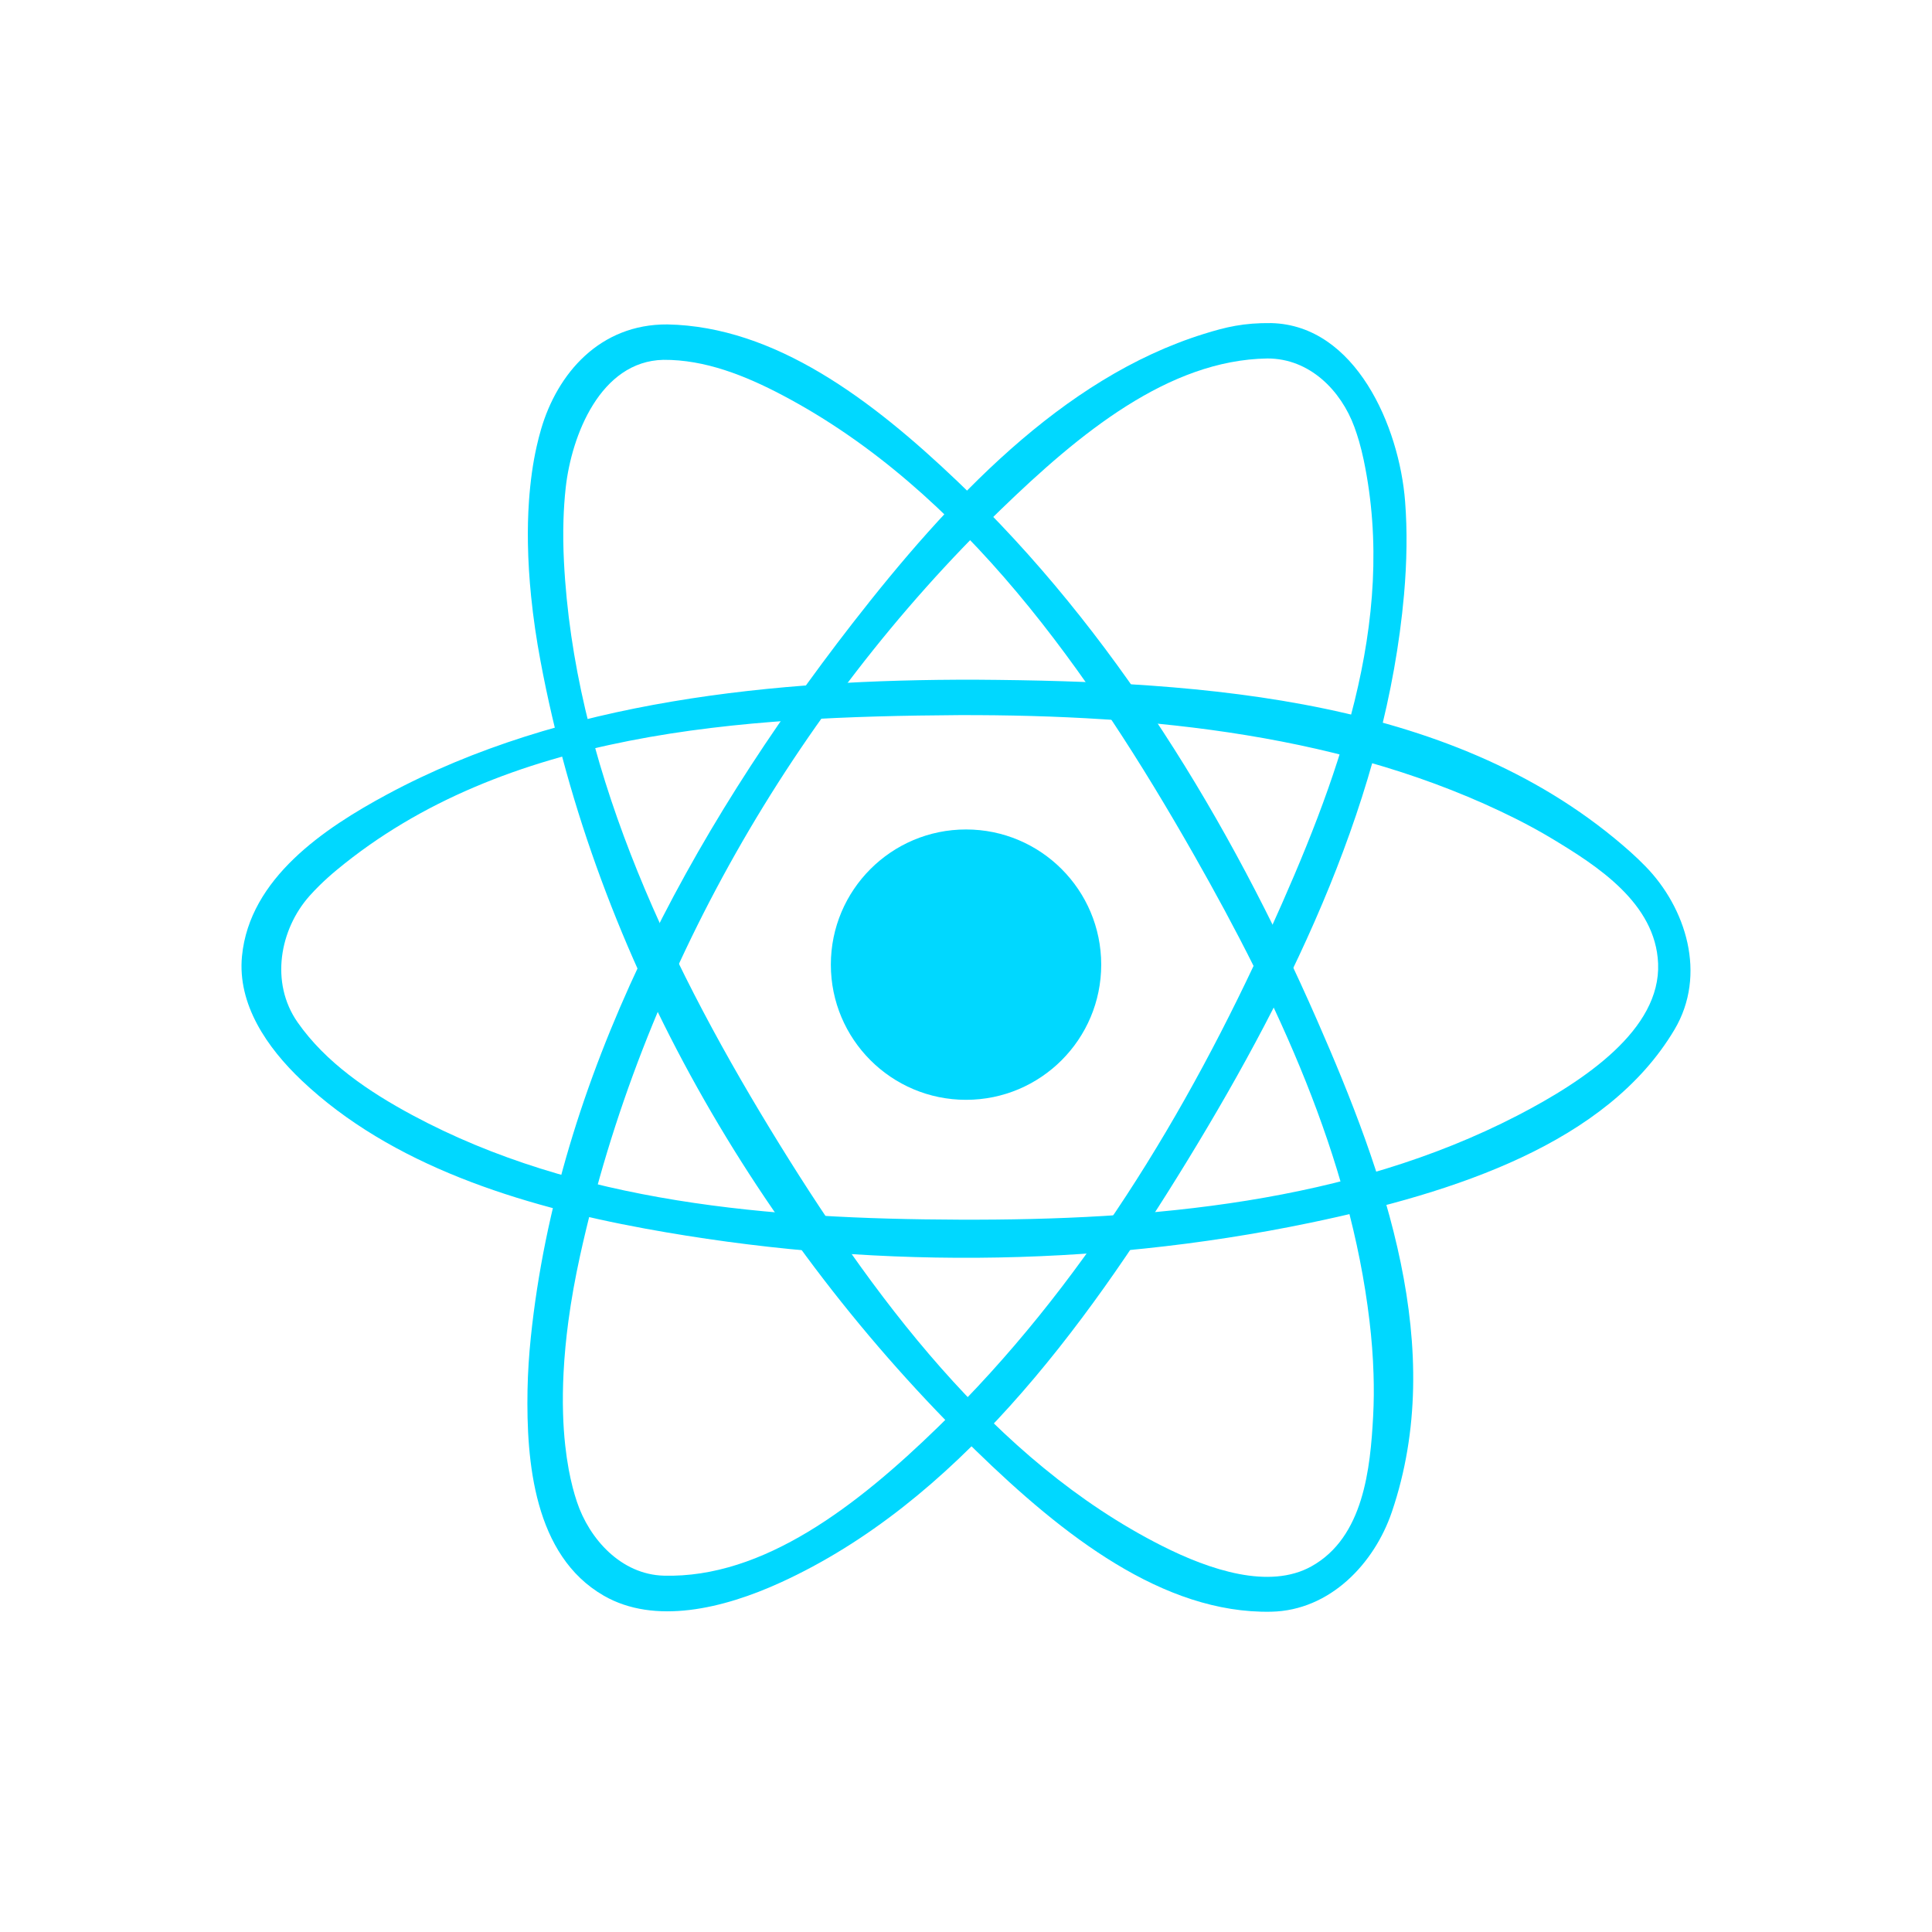
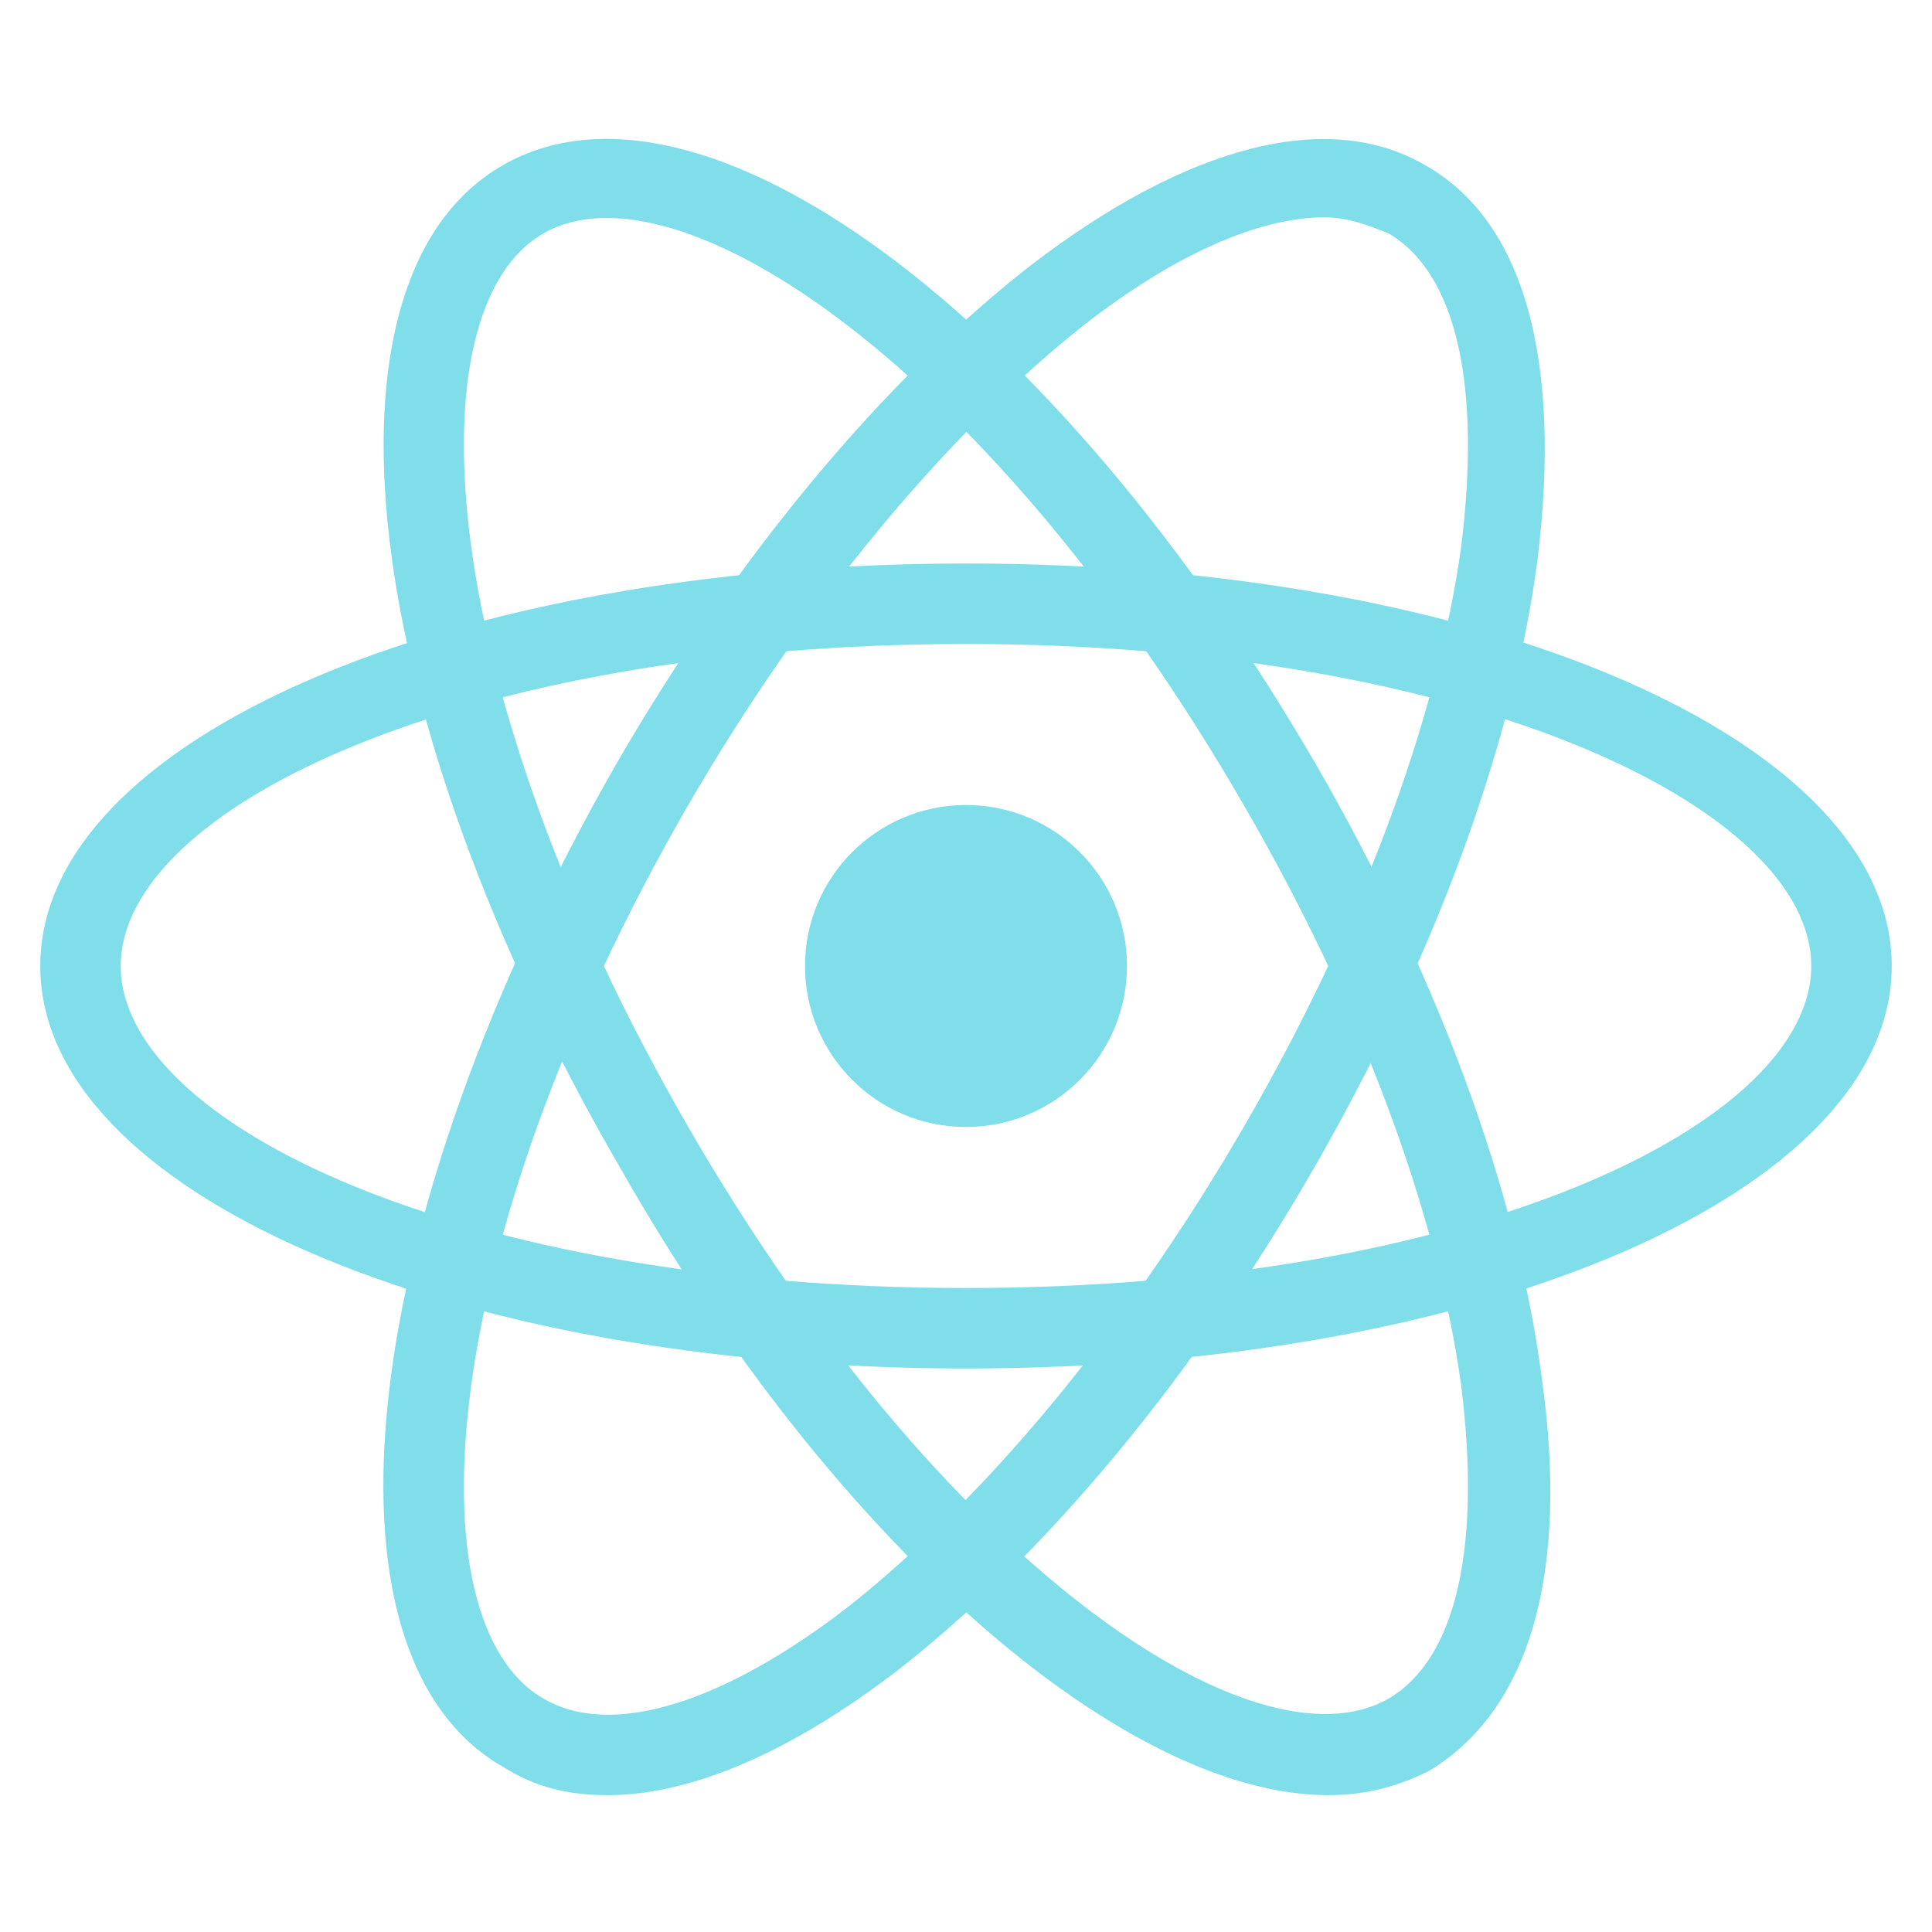
- <svg xmlns="http://www.w3.org/2000/svg" width="800px" height="800px" viewBox="0 0 64 64" version="1.1" xml:space="preserve" style="fill-rule:evenodd;clip-rule:evenodd;stroke-linejoin:round;stroke-miterlimit:2;">
-   <rect id="Icons" x="-1088" y="-64" width="1280" height="800" style="fill:none;" />
-   <g id="Icons1">
-     <g id="Strike">
- 
- </g>
-     <g id="H1">
- 
- </g>
-     <g id="H2">
- 
- </g>
-     <g id="H3">
- 
- </g>
-     <g id="list-ul">
- 
- </g>
-     <g id="hamburger-1">
- 
- </g>
-     <g id="hamburger-2">
- 
- </g>
-     <g id="list-ol">
- 
- </g>
-     <g id="list-task">
- 
- </g>
-     <g id="trash">
- 
- </g>
-     <g id="vertical-menu">
- 
- </g>
-     <g id="horizontal-menu">
- 
- </g>
-     <g id="sidebar-2">
- 
- </g>
-     <g id="Pen">
- 
- </g>
-     <g id="Pen1">
- 
- </g>
-     <g id="clock">
- 
- </g>
-     <g id="external-link">
- 
- </g>
-     <g id="hr">
- 
- </g>
-     <g id="info">
- 
- </g>
-     <g id="warning">
- 
- </g>
-     <g id="plus-circle">
- 
- </g>
-     <g id="minus-circle">
- 
- </g>
-     <g id="vue">
- 
- </g>
-     <g id="cog">
- 
- </g>
-     <g id="logo">
- 
- </g>
-     <g id="radio-check">
- 
- </g>
-     <g id="eye-slash">
- 
- </g>
-     <g id="eye">
- 
- </g>
-     <g id="toggle-off">
- 
- </g>
-     <g id="shredder">
- 
- </g>
-     <g id="spinner--loading--dots-">
- 
- </g>
-     <g id="react">
-       <circle cx="32.001" cy="31.955" r="4.478" style="fill:#00d8ff;" />
-       <path d="M32.33,22.516c7.635,0.052 15.965,0.609 21.683,5.708c0.168,0.15 0.33,0.306 0.488,0.467c1.349,1.375 2.054,3.595 0.965,5.422c-2.234,3.751 -7.23,5.387 -12.067,6.394c-7.234,1.506 -14.798,1.518 -22.029,0.192c-4.161,-0.764 -8.416,-2.103 -11.373,-4.904c-1.151,-1.09 -2.135,-2.524 -1.981,-4.12c0.25,-2.582 2.727,-4.239 4.812,-5.361c5.791,-3.116 12.847,-3.813 19.502,-3.798Zm-0.554,1.173c-7.224,0.049 -15.043,0.51 -20.621,5.129c-0.195,0.161 -0.383,0.33 -0.564,0.507c-0.117,0.114 -0.23,0.233 -0.339,0.355c-0.979,1.1 -1.316,2.867 -0.392,4.188c0.93,1.329 2.342,2.288 3.796,3.07c5.438,2.924 11.864,3.443 18.129,3.465c6.343,0.023 12.884,-0.555 18.487,-3.452c2.232,-1.155 4.744,-2.851 4.655,-5.035c-0.082,-2.004 -2.036,-3.242 -3.499,-4.126c-0.396,-0.239 -0.803,-0.46 -1.216,-0.668c-5.562,-2.787 -12.08,-3.447 -18.436,-3.433Z" style="fill:#00d8ff;" />
-       <path d="M42.115,10.703c2.793,0.071 4.24,3.429 4.431,5.909c0.038,0.493 0.052,0.988 0.046,1.483c-0.006,0.536 -0.035,1.072 -0.082,1.606c-0.589,6.612 -3.608,12.909 -7.163,18.724c-3.477,5.688 -7.717,11.36 -13.485,13.996c-1.907,0.872 -4.175,1.41 -5.863,0.437c-2.314,-1.333 -2.567,-4.451 -2.524,-6.816c0.011,-0.581 0.049,-1.162 0.109,-1.741c0.889,-8.56 5.228,-16.669 10.658,-23.655c3.168,-4.076 6.937,-8.119 11.632,-9.583c0.739,-0.231 1.326,-0.371 2.241,-0.36Zm-0.134,1.172c-3.279,0.052 -6.223,2.482 -8.83,5.007c-6.854,6.637 -11.905,15.464 -13.937,24.721c-0.157,0.717 -0.289,1.439 -0.386,2.166c-0.075,0.563 -0.13,1.129 -0.159,1.697c-0.023,0.452 -0.031,0.905 -0.017,1.358c0.01,0.354 0.033,0.708 0.072,1.06c0.029,0.269 0.068,0.537 0.117,0.803c0.037,0.197 0.08,0.393 0.13,0.588c0.041,0.158 0.087,0.315 0.139,0.471c0.409,1.233 1.463,2.411 2.878,2.45c3.301,0.09 6.409,-2.317 9.096,-4.933c4.717,-4.591 8.232,-10.36 10.978,-16.424c2.216,-4.896 4.243,-10.218 3.111,-15.607c-0.043,-0.204 -0.093,-0.406 -0.15,-0.606c-0.047,-0.163 -0.1,-0.324 -0.158,-0.483c-0.44,-1.199 -1.475,-2.271 -2.884,-2.268Z" style="fill:#00d8ff;" />
-       <path d="M22.109,10.747c3.564,0.069 6.765,2.488 9.607,5.197c5.186,4.943 9.011,11.231 11.913,17.849c2.248,5.127 4.316,10.882 2.478,16.292c-0.579,1.705 -2.044,3.265 -3.997,3.305c-3.581,0.072 -6.9,-2.532 -9.78,-5.335c-7.225,-7.034 -12.589,-16.32 -14.427,-26.168c-0.132,-0.704 -0.237,-1.414 -0.309,-2.127c-0.059,-0.582 -0.096,-1.167 -0.106,-1.752c-0.008,-0.472 0.002,-0.944 0.035,-1.414c0.022,-0.314 0.054,-0.626 0.097,-0.937c0.041,-0.292 0.093,-0.583 0.158,-0.871c0.043,-0.191 0.091,-0.38 0.146,-0.568c0.539,-1.843 1.941,-3.485 4.185,-3.471Zm-0.135,1.173c-2.087,0.046 -3.042,2.507 -3.234,4.234c-0.039,0.354 -0.063,0.711 -0.074,1.068c-0.014,0.456 -0.008,0.913 0.015,1.369c0.328,6.599 3.278,12.979 6.838,18.821c3.352,5.5 7.4,10.978 12.968,13.794c1.608,0.813 3.562,1.452 4.951,0.684c1.742,-0.964 1.956,-3.261 2.049,-4.973c0.025,-0.466 0.028,-0.934 0.013,-1.401c-0.018,-0.586 -0.064,-1.171 -0.133,-1.753c-0.642,-5.437 -3.05,-10.582 -5.816,-15.444c-3.442,-6.048 -7.659,-12.076 -13.627,-15.225c-1.236,-0.652 -2.574,-1.185 -3.95,-1.174Z" style="fill:#00d8ff;" />
-     </g>
-     <g id="check-selected">
- 
- </g>
-     <g id="turn-off">
- 
- </g>
-     <g id="code-block">
- 
- </g>
-     <g id="user">
- 
- </g>
-     <g id="coffee-bean">
- 
- </g>
-     <g id="coffee-beans">
-       <g id="coffee-bean1">
- 
- </g>
-     </g>
-     <g id="coffee-bean-filled">
- 
- </g>
-     <g id="coffee-beans-filled">
-       <g id="coffee-bean2">
- 
- </g>
-     </g>
-     <g id="clipboard">
- 
- </g>
-     <g id="clipboard-paste">
- 
- </g>
-     <g id="clipboard-copy">
- 
- </g>
-     <g id="Layer1">
- 
- </g>
-   </g>
+ <svg xmlns="http://www.w3.org/2000/svg" viewBox="0 0 48 48" width="512px" height="512px">
+   <path fill="#80deea" d="M24,34C11.1,34,1,29.6,1,24c0-5.6,10.1-10,23-10c12.9,0,23,4.4,23,10C47,29.6,36.9,34,24,34z M24,16 c-12.6,0-21,4.1-21,8c0,3.9,8.4,8,21,8s21-4.1,21-8C45,20.1,36.6,16,24,16z" />
+   <path fill="#80deea" d="M15.1,44.6c-1,0-1.8-0.2-2.6-0.7C7.6,41.1,8.9,30.2,15.3,19l0,0c3-5.2,6.7-9.6,10.3-12.4c3.9-3,7.4-3.9,9.8-2.5 c2.5,1.4,3.4,4.9,2.8,9.8c-0.6,4.6-2.6,10-5.6,15.2c-3,5.2-6.7,9.6-10.3,12.4C19.7,43.5,17.2,44.6,15.1,44.6z M32.9,5.4 c-1.6,0-3.7,0.9-6,2.7c-3.4,2.7-6.9,6.9-9.8,11.9l0,0c-6.3,10.9-6.9,20.3-3.6,22.2c1.7,1,4.5,0.1,7.6-2.3c3.4-2.7,6.9-6.9,9.8-11.9 c2.9-5,4.8-10.1,5.4-14.4c0.5-4-0.1-6.8-1.8-7.8C34,5.6,33.5,5.4,32.9,5.4z" />
+   <path fill="#80deea" d="M33,44.6c-5,0-12.2-6.1-17.6-15.6C8.9,17.8,7.6,6.9,12.5,4.1l0,0C17.4,1.3,26.2,7.8,32.7,19 c3,5.2,5,10.6,5.6,15.2c0.7,4.9-0.3,8.3-2.8,9.8C34.7,44.4,33.9,44.6,33,44.6z M13.5,5.8c-3.3,1.9-2.7,11.3,3.6,22.2 c6.3,10.9,14.1,16.1,17.4,14.2c1.7-1,2.3-3.8,1.8-7.8c-0.6-4.3-2.5-9.4-5.4-14.4C24.6,9.1,16.8,3.9,13.5,5.8L13.5,5.8z" />
+   <circle cx="24" cy="24" r="4" fill="#80deea" />
</svg>
